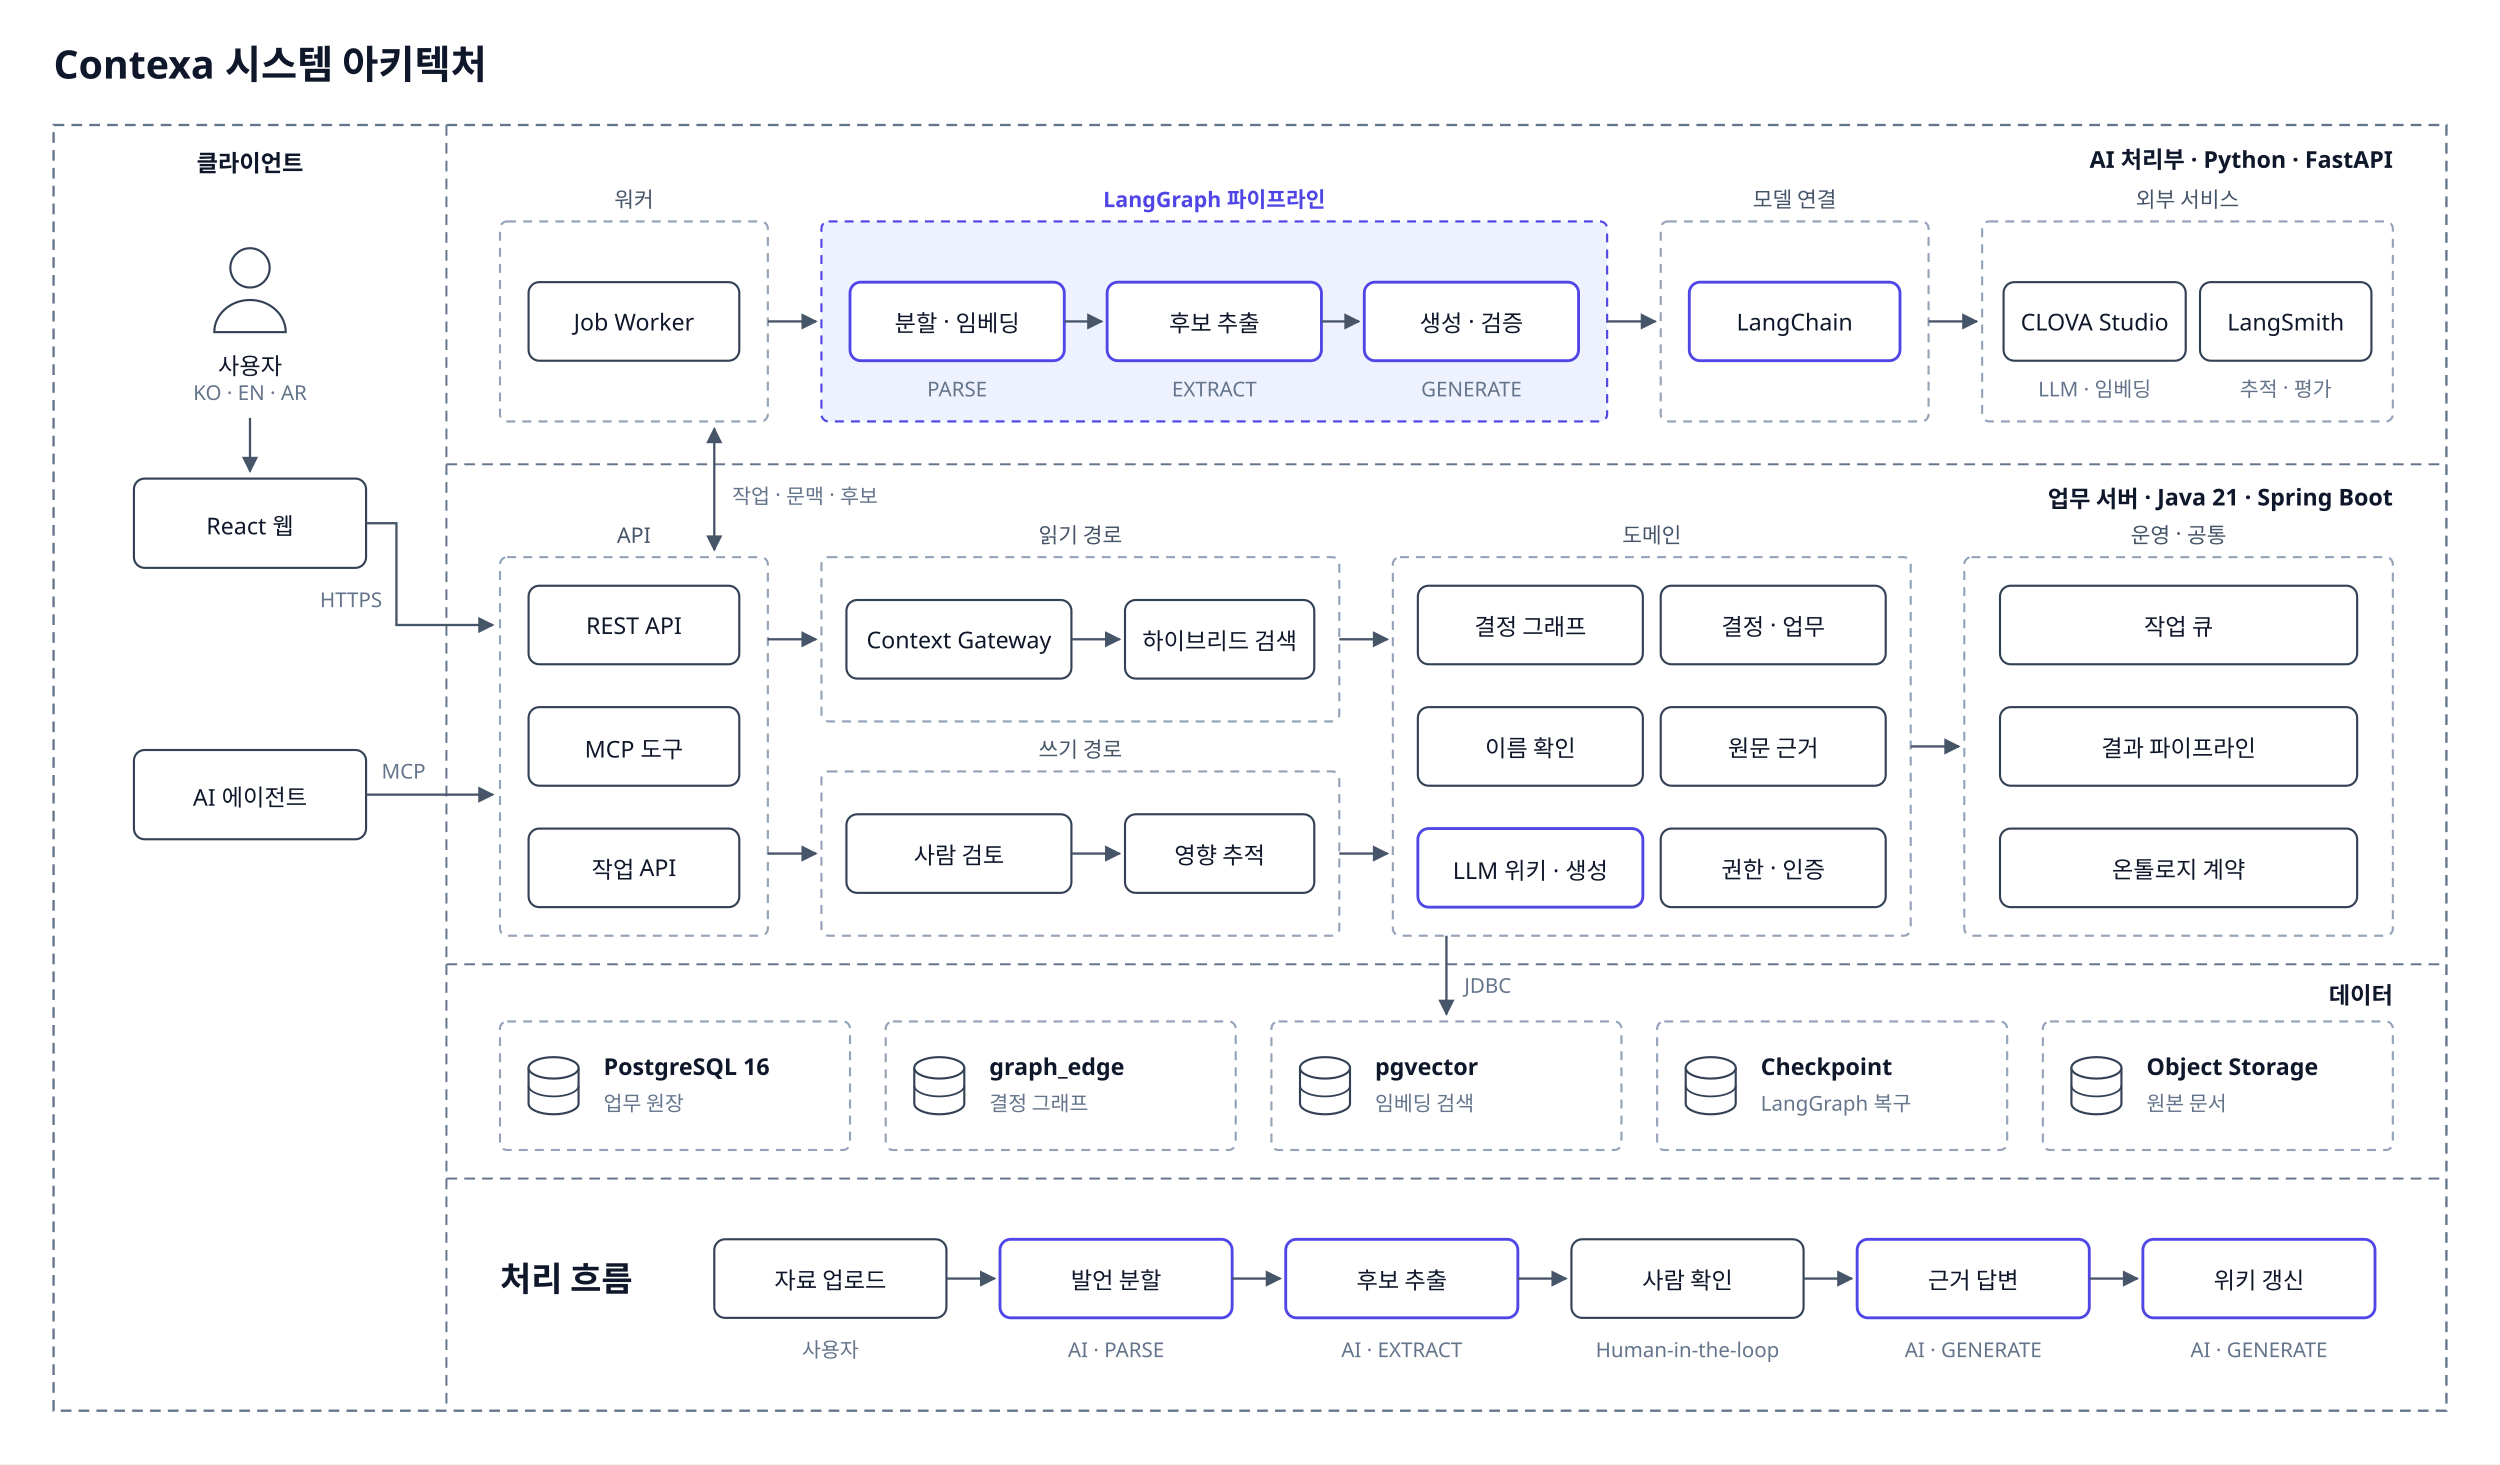
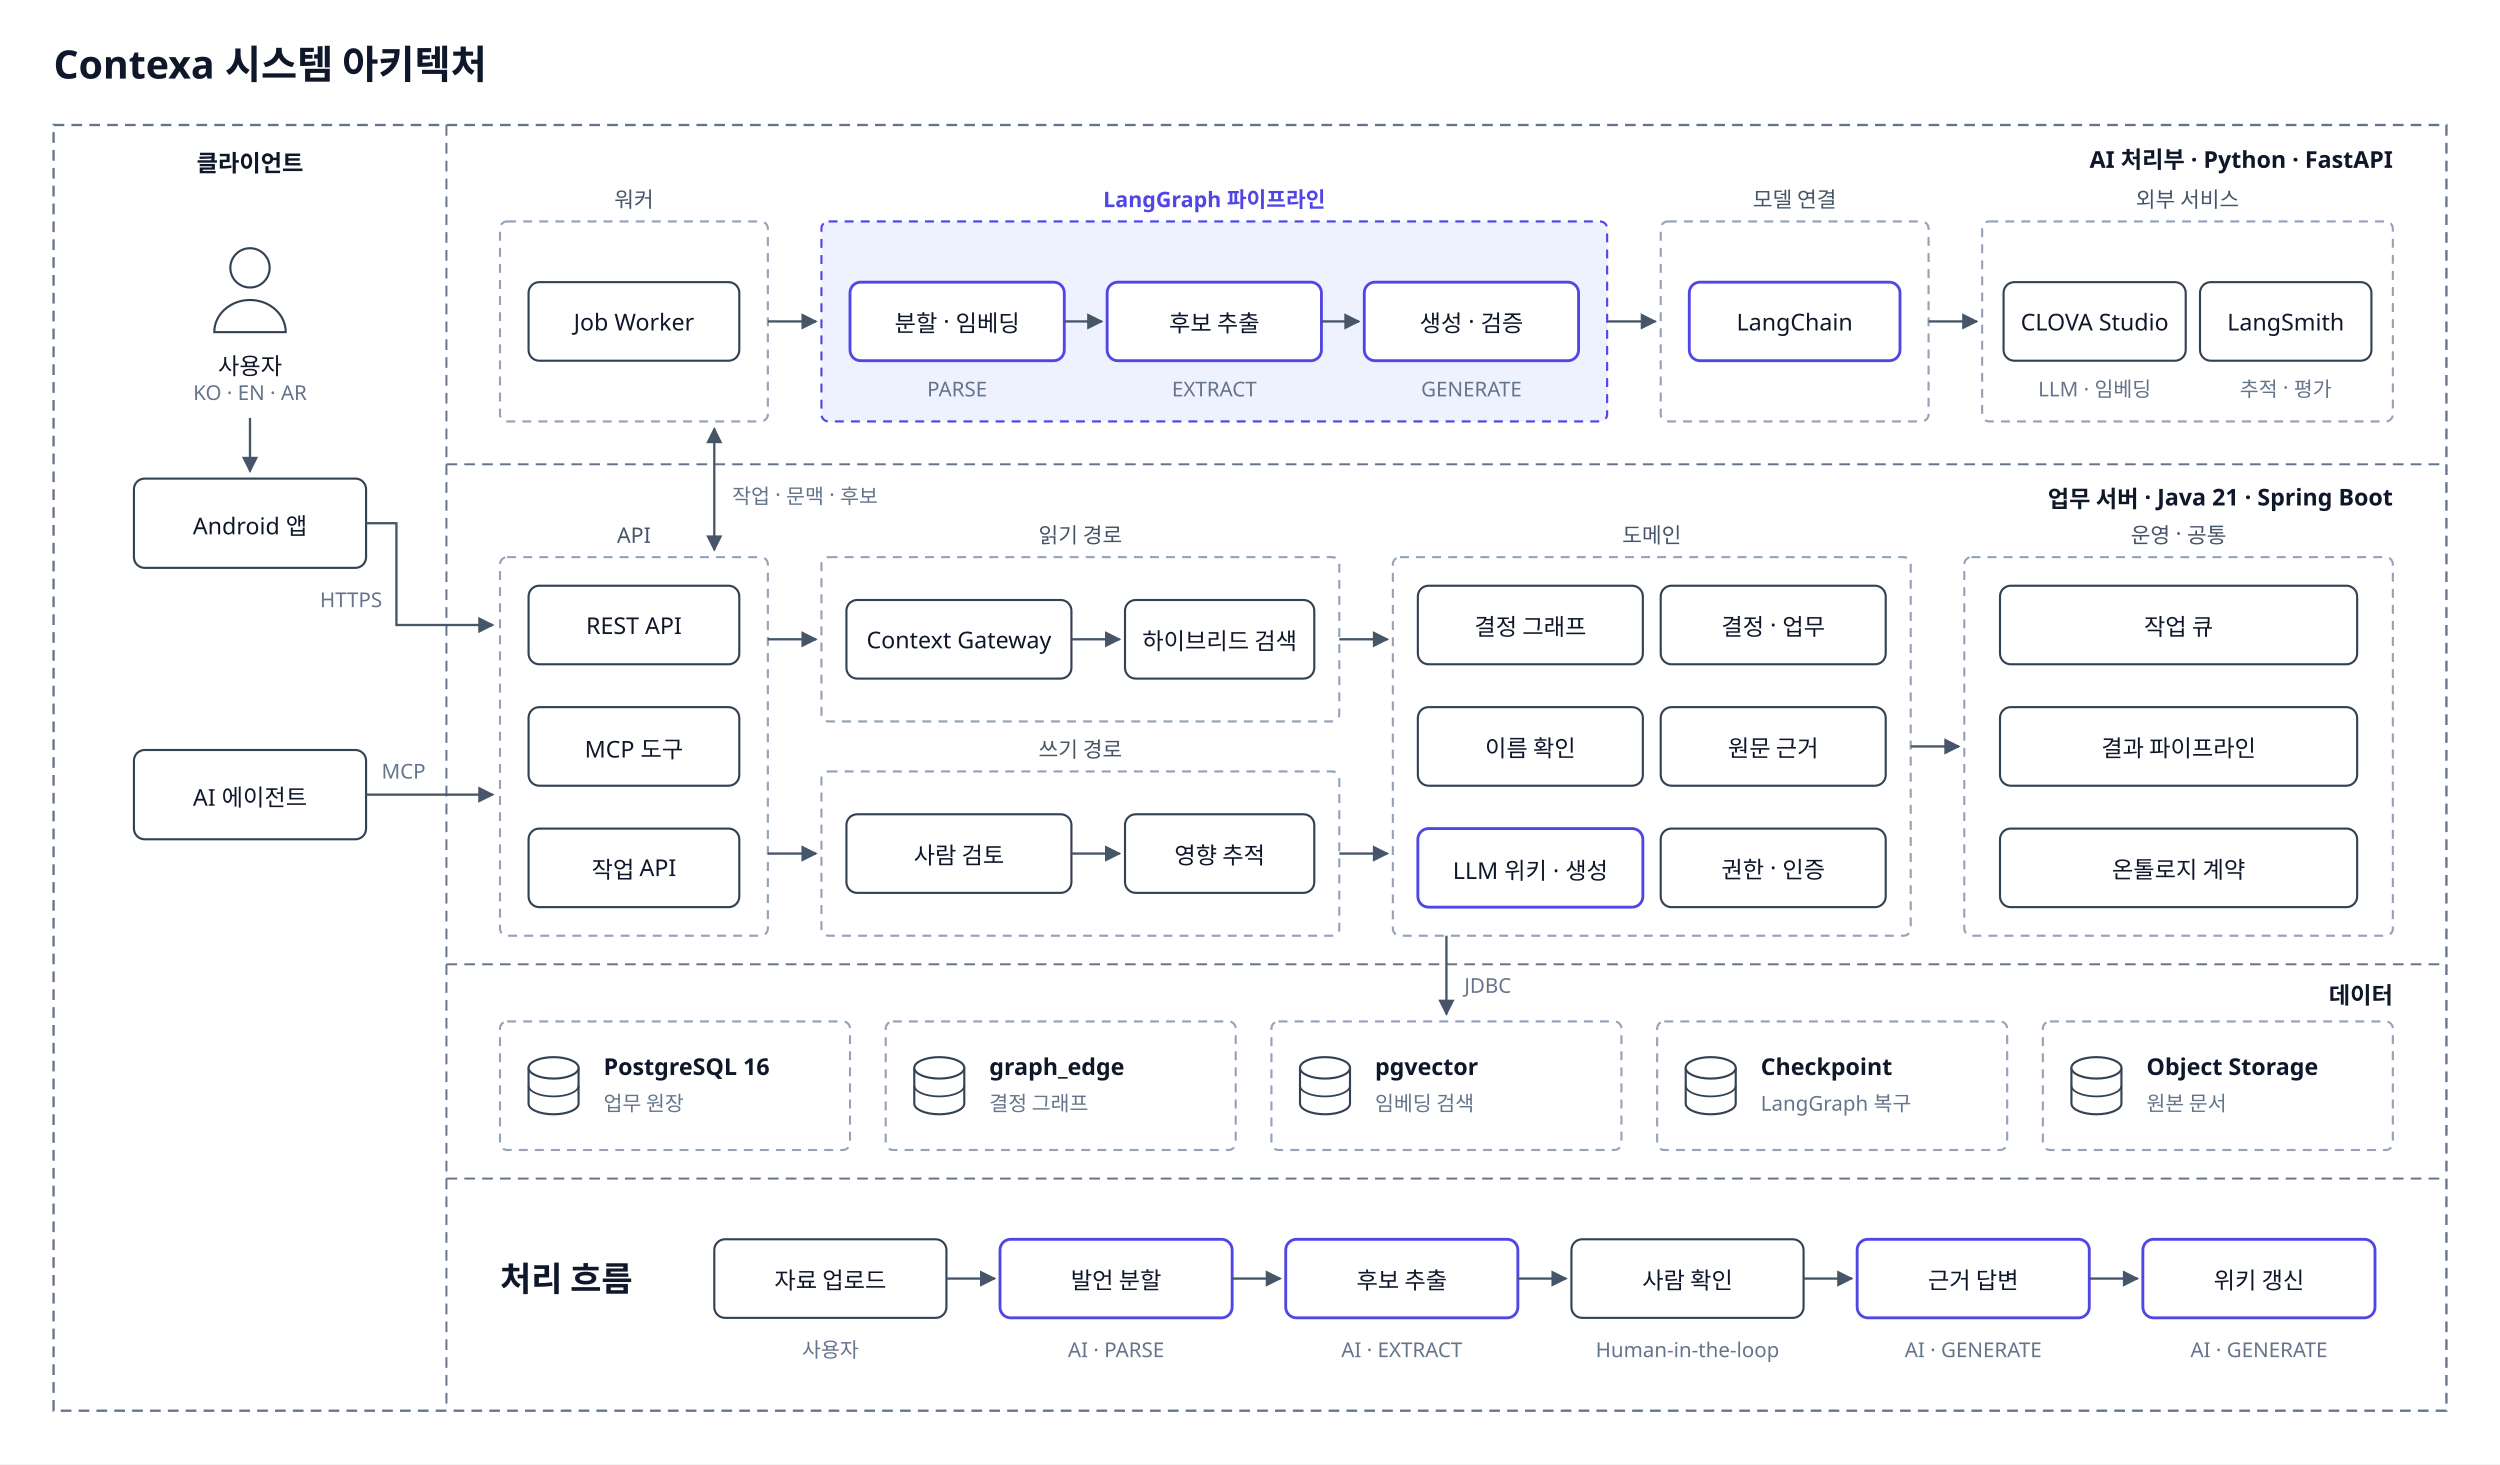
<svg xmlns="http://www.w3.org/2000/svg" viewBox="0 0 1400 820" width="1400" height="820" font-family="Pretendard, 'Apple SD Gothic Neo', 'Noto Sans KR', 'Malgun Gothic', sans-serif">
  <defs>
    <marker id="ar" viewBox="0 0 10 10" refX="9" refY="5" markerWidth="7" markerHeight="7" orient="auto-start-reverse">
      <path d="M0 0 L10 5 L0 10 Z" fill="#475569" />
    </marker>
    <g id="cyl">
      <path d="M0 7 V27 A14 6 0 0 0 28 27 V7" fill="#fff" stroke="#334155" stroke-width="1.2" />
      <ellipse cx="14" cy="7" rx="14" ry="6" fill="#fff" stroke="#334155" stroke-width="1.2" />
      <path d="M0 17 A14 6 0 0 0 28 17" fill="none" stroke="#334155" stroke-width="1" />
    </g>
    <style>
      .frame { fill: none; stroke: #64748B; stroke-width: 1.3; stroke-dasharray: 6 4; }
      .div { stroke: #64748B; stroke-width: 1.1; stroke-dasharray: 6 4; }
      .z { fill: none; stroke: #94A3B8; stroke-width: 1.2; stroke-dasharray: 5 4; }
      .za { fill: #EEF2FF; stroke: #4F46E5; stroke-width: 1.2; stroke-dasharray: 5 4; }
      .n { fill: #fff; stroke: #334155; stroke-width: 1.2; }
      .na { fill: #fff; stroke: #4F46E5; stroke-width: 1.6; }
      .t { font-size: 13px; font-weight: 500; fill: #0F172A; text-anchor: middle; dominant-baseline: central; }
      .zt { font-size: 12px; fill: #475569; text-anchor: middle; }
      .zta { font-size: 12px; fill: #4F46E5; font-weight: 600; text-anchor: middle; }
      .c { font-size: 11.5px; fill: #64748B; text-anchor: middle; }
      .rl { font-size: 13px; font-weight: 700; fill: #0F172A; text-anchor: end; }
      .dt { font-size: 13px; font-weight: 600; fill: #0F172A; }
      .ds { font-size: 11.5px; fill: #64748B; }
      .a { stroke: #475569; stroke-width: 1.3; fill: none; marker-end: url(#ar); }
      .ab { stroke: #475569; stroke-width: 1.3; fill: none; marker-end: url(#ar); marker-start: url(#ar); }
    </style>
  </defs>
  <rect width="1400" height="820" fill="#fff" />
  <text x="30" y="44" font-size="22" font-weight="700" fill="#0F172A">Contexa 시스템 아키텍처</text>
  <rect class="frame" x="30" y="70" width="1340" height="720" />
  <line class="div" x1="250" y1="70" x2="250" y2="790" />
  <line class="div" x1="250" y1="260" x2="1370" y2="260" />
  <line class="div" x1="250" y1="540" x2="1370" y2="540" />
  <line class="div" x1="250" y1="660" x2="1370" y2="660" />
  <text x="140" y="96" font-size="13" font-weight="700" fill="#0F172A" text-anchor="middle">클라이언트</text>
  <circle cx="140" cy="150" r="11" fill="#fff" stroke="#334155" stroke-width="1.2" />
  <path d="M120 186 A20 18 0 0 1 160 186 Z" fill="#fff" stroke="#334155" stroke-width="1.2" />
  <text class="t" x="140" y="204">사용자</text>
  <text class="c" x="140" y="224">KO · EN · AR</text>
  <line class="a" x1="140" y1="234" x2="140" y2="264" />
  <rect class="n" x="75" y="268" width="130" height="50" rx="6" />
-   <text class="t" x="140" y="293">React 웹</text>
+   <text class="t" x="140" y="293">Android 앱</text>
  <rect class="n" x="75" y="420" width="130" height="50" rx="6" />
  <text class="t" x="140" y="445">AI 에이전트</text>
  <path class="a" d="M205 293 H222 V350 H276" />
  <text class="c" x="214" y="340" style="text-anchor:end">HTTPS</text>
  <line class="a" x1="205" y1="445" x2="276" y2="445" />
  <text class="c" x="226" y="436">MCP</text>
  <text class="rl" x="1340" y="94">AI 처리부 · Python · FastAPI</text>
  <text class="zt" x="355" y="116">워커</text>
  <rect class="z" x="280" y="124" width="150" height="112" rx="4" />
  <rect class="n" x="296" y="158" width="118" height="44" rx="6" />
  <text class="t" x="355" y="180">Job Worker</text>
  <text class="zta" x="680" y="116">LangGraph 파이프라인</text>
  <rect class="za" x="460" y="124" width="440" height="112" rx="4" />
  <rect class="na" x="476" y="158" width="120" height="44" rx="6" />
  <text class="t" x="536" y="180">분할 · 임베딩</text>
  <rect class="na" x="620" y="158" width="120" height="44" rx="6" />
  <text class="t" x="680" y="180">후보 추출</text>
  <rect class="na" x="764" y="158" width="120" height="44" rx="6" />
  <text class="t" x="824" y="180">생성 · 검증</text>
  <line class="a" x1="596" y1="180" x2="617" y2="180" />
  <line class="a" x1="740" y1="180" x2="761" y2="180" />
  <text class="c" x="536" y="222">PARSE</text>
  <text class="c" x="680" y="222">EXTRACT</text>
  <text class="c" x="824" y="222">GENERATE</text>
  <text class="zt" x="1005" y="116">모델 연결</text>
  <rect class="z" x="930" y="124" width="150" height="112" rx="4" />
  <rect class="na" x="946" y="158" width="118" height="44" rx="6" />
  <text class="t" x="1005" y="180">LangChain</text>
  <text class="zt" x="1225" y="116">외부 서비스</text>
  <rect class="z" x="1110" y="124" width="230" height="112" rx="4" />
  <rect class="n" x="1122" y="158" width="102" height="44" rx="6" />
  <text class="t" x="1173" y="180">CLOVA Studio</text>
  <rect class="n" x="1232" y="158" width="96" height="44" rx="6" />
  <text class="t" x="1280" y="180">LangSmith</text>
  <text class="c" x="1173" y="222">LLM · 임베딩</text>
  <text class="c" x="1280" y="222">추적 · 평가</text>
  <line class="a" x1="430" y1="180" x2="457" y2="180" />
  <line class="a" x1="900" y1="180" x2="927" y2="180" />
  <line class="a" x1="1080" y1="180" x2="1107" y2="180" />
  <line class="ab" x1="400" y1="240" x2="400" y2="308" />
  <text class="c" x="410" y="282" style="text-anchor:start">작업 · 문맥 · 후보</text>
  <text class="rl" x="1340" y="284">업무 서버 · Java 21 · Spring Boot</text>
  <text class="zt" x="355" y="304">API</text>
  <rect class="z" x="280" y="312" width="150" height="212" rx="4" />
  <rect class="n" x="296" y="328" width="118" height="44" rx="6" />
  <text class="t" x="355" y="350">REST API</text>
  <rect class="n" x="296" y="396" width="118" height="44" rx="6" />
  <text class="t" x="355" y="418">MCP 도구</text>
  <rect class="n" x="296" y="464" width="118" height="44" rx="6" />
  <text class="t" x="355" y="486">작업 API</text>
  <text class="zt" x="605" y="304">읽기 경로</text>
  <rect class="z" x="460" y="312" width="290" height="92" rx="4" />
  <rect class="n" x="474" y="336" width="126" height="44" rx="6" />
  <text class="t" x="537" y="358">Context Gateway</text>
  <rect class="n" x="630" y="336" width="106" height="44" rx="6" />
  <text class="t" x="683" y="358">하이브리드 검색</text>
  <line class="a" x1="600" y1="358" x2="627" y2="358" />
  <text class="zt" x="605" y="424">쓰기 경로</text>
  <rect class="z" x="460" y="432" width="290" height="92" rx="4" />
  <rect class="n" x="474" y="456" width="126" height="44" rx="6" />
  <text class="t" x="537" y="478">사람 검토</text>
  <rect class="n" x="630" y="456" width="106" height="44" rx="6" />
  <text class="t" x="683" y="478">영향 추적</text>
  <line class="a" x1="600" y1="478" x2="627" y2="478" />
  <text class="zt" x="925" y="304">도메인</text>
  <rect class="z" x="780" y="312" width="290" height="212" rx="4" />
  <rect class="n" x="794" y="328" width="126" height="44" rx="6" />
  <text class="t" x="857" y="350">결정 그래프</text>
  <rect class="n" x="930" y="328" width="126" height="44" rx="6" />
  <text class="t" x="993" y="350">결정 · 업무</text>
  <rect class="n" x="794" y="396" width="126" height="44" rx="6" />
  <text class="t" x="857" y="418">이름 확인</text>
  <rect class="n" x="930" y="396" width="126" height="44" rx="6" />
  <text class="t" x="993" y="418">원문 근거</text>
  <rect class="na" x="794" y="464" width="126" height="44" rx="6" />
  <text class="t" x="857" y="486">LLM 위키 · 생성</text>
  <rect class="n" x="930" y="464" width="126" height="44" rx="6" />
  <text class="t" x="993" y="486">권한 · 인증</text>
  <text class="zt" x="1220" y="304">운영 · 공통</text>
  <rect class="z" x="1100" y="312" width="240" height="212" rx="4" />
  <rect class="n" x="1120" y="328" width="200" height="44" rx="6" />
  <text class="t" x="1220" y="350">작업 큐</text>
  <rect class="n" x="1120" y="396" width="200" height="44" rx="6" />
  <text class="t" x="1220" y="418">결과 파이프라인</text>
  <rect class="n" x="1120" y="464" width="200" height="44" rx="6" />
  <text class="t" x="1220" y="486">온톨로지 계약</text>
  <line class="a" x1="430" y1="358" x2="457" y2="358" />
  <line class="a" x1="430" y1="478" x2="457" y2="478" />
  <line class="a" x1="750" y1="358" x2="777" y2="358" />
  <line class="a" x1="750" y1="478" x2="777" y2="478" />
  <line class="a" x1="1070" y1="418" x2="1097" y2="418" />
  <text class="rl" x="1340" y="562">데이터</text>
  <line class="a" x1="810" y1="524" x2="810" y2="568" />
  <text class="c" x="820" y="556" style="text-anchor:start">JDBC</text>
  <rect class="z" x="280" y="572" width="196" height="72" rx="4" />
  <use href="#cyl" x="296" y="591" />
  <text class="dt" x="338" y="602">PostgreSQL 16</text>
  <text class="ds" x="338" y="622">업무 원장</text>
  <rect class="z" x="496" y="572" width="196" height="72" rx="4" />
  <use href="#cyl" x="512" y="591" />
  <text class="dt" x="554" y="602">graph_edge</text>
  <text class="ds" x="554" y="622">결정 그래프</text>
  <rect class="z" x="712" y="572" width="196" height="72" rx="4" />
  <use href="#cyl" x="728" y="591" />
  <text class="dt" x="770" y="602">pgvector</text>
  <text class="ds" x="770" y="622">임베딩 검색</text>
  <rect class="z" x="928" y="572" width="196" height="72" rx="4" />
  <use href="#cyl" x="944" y="591" />
  <text class="dt" x="986" y="602">Checkpoint</text>
  <text class="ds" x="986" y="622">LangGraph 복구</text>
  <rect class="z" x="1144" y="572" width="196" height="72" rx="4" />
  <use href="#cyl" x="1160" y="591" />
  <text class="dt" x="1202" y="602">Object Storage</text>
  <text class="ds" x="1202" y="622">원본 문서</text>
  <text x="280" y="723" font-size="19" font-weight="700" fill="#0F172A">처리 흐름</text>
  <rect class="n" x="400" y="694" width="130" height="44" rx="6" />
  <text class="t" x="465" y="716">자료 업로드</text>
  <rect class="na" x="560" y="694" width="130" height="44" rx="6" />
  <text class="t" x="625" y="716">발언 분할</text>
  <rect class="na" x="720" y="694" width="130" height="44" rx="6" />
  <text class="t" x="785" y="716">후보 추출</text>
  <rect class="n" x="880" y="694" width="130" height="44" rx="6" />
  <text class="t" x="945" y="716">사람 확인</text>
  <rect class="na" x="1040" y="694" width="130" height="44" rx="6" />
  <text class="t" x="1105" y="716">근거 답변</text>
  <rect class="na" x="1200" y="694" width="130" height="44" rx="6" />
  <text class="t" x="1265" y="716">위키 갱신</text>
  <line class="a" x1="530" y1="716" x2="557" y2="716" />
  <line class="a" x1="690" y1="716" x2="717" y2="716" />
  <line class="a" x1="850" y1="716" x2="877" y2="716" />
  <line class="a" x1="1010" y1="716" x2="1037" y2="716" />
  <line class="a" x1="1170" y1="716" x2="1197" y2="716" />
  <text class="c" x="465" y="760">사용자</text>
  <text class="c" x="625" y="760">AI · PARSE</text>
  <text class="c" x="785" y="760">AI · EXTRACT</text>
  <text class="c" x="945" y="760">Human-in-the-loop</text>
  <text class="c" x="1105" y="760">AI · GENERATE</text>
  <text class="c" x="1265" y="760">AI · GENERATE</text>
</svg>
